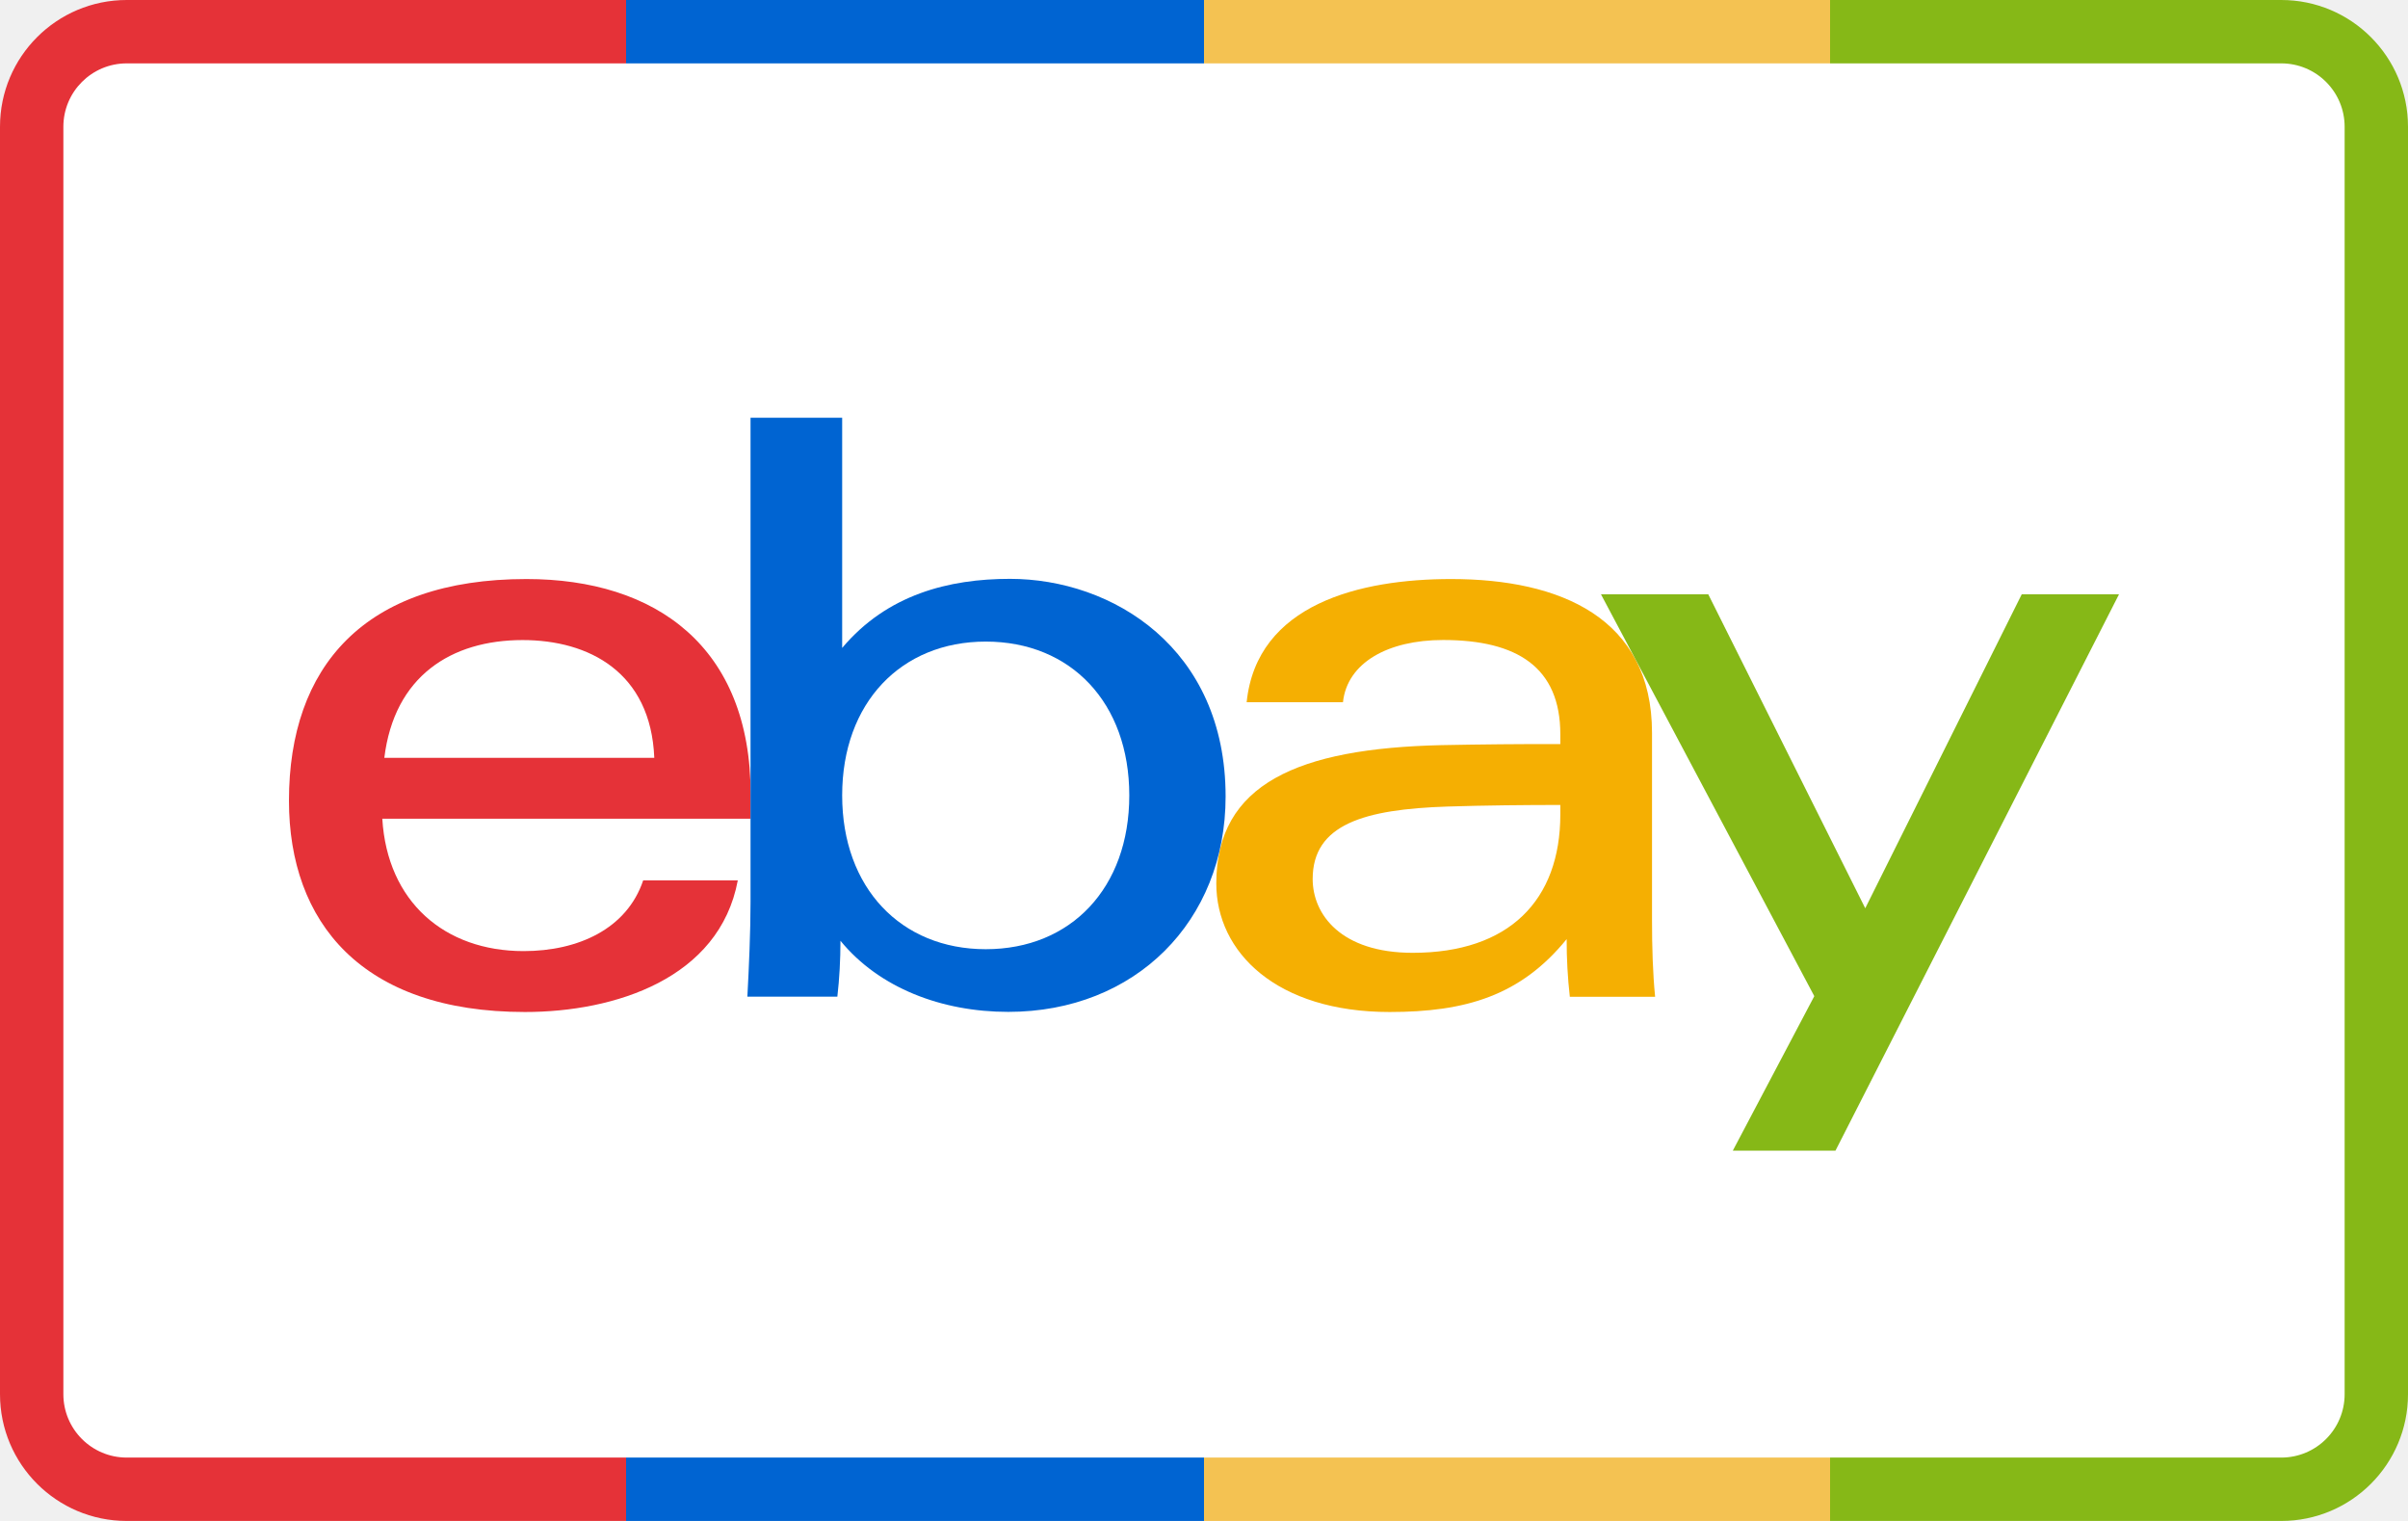
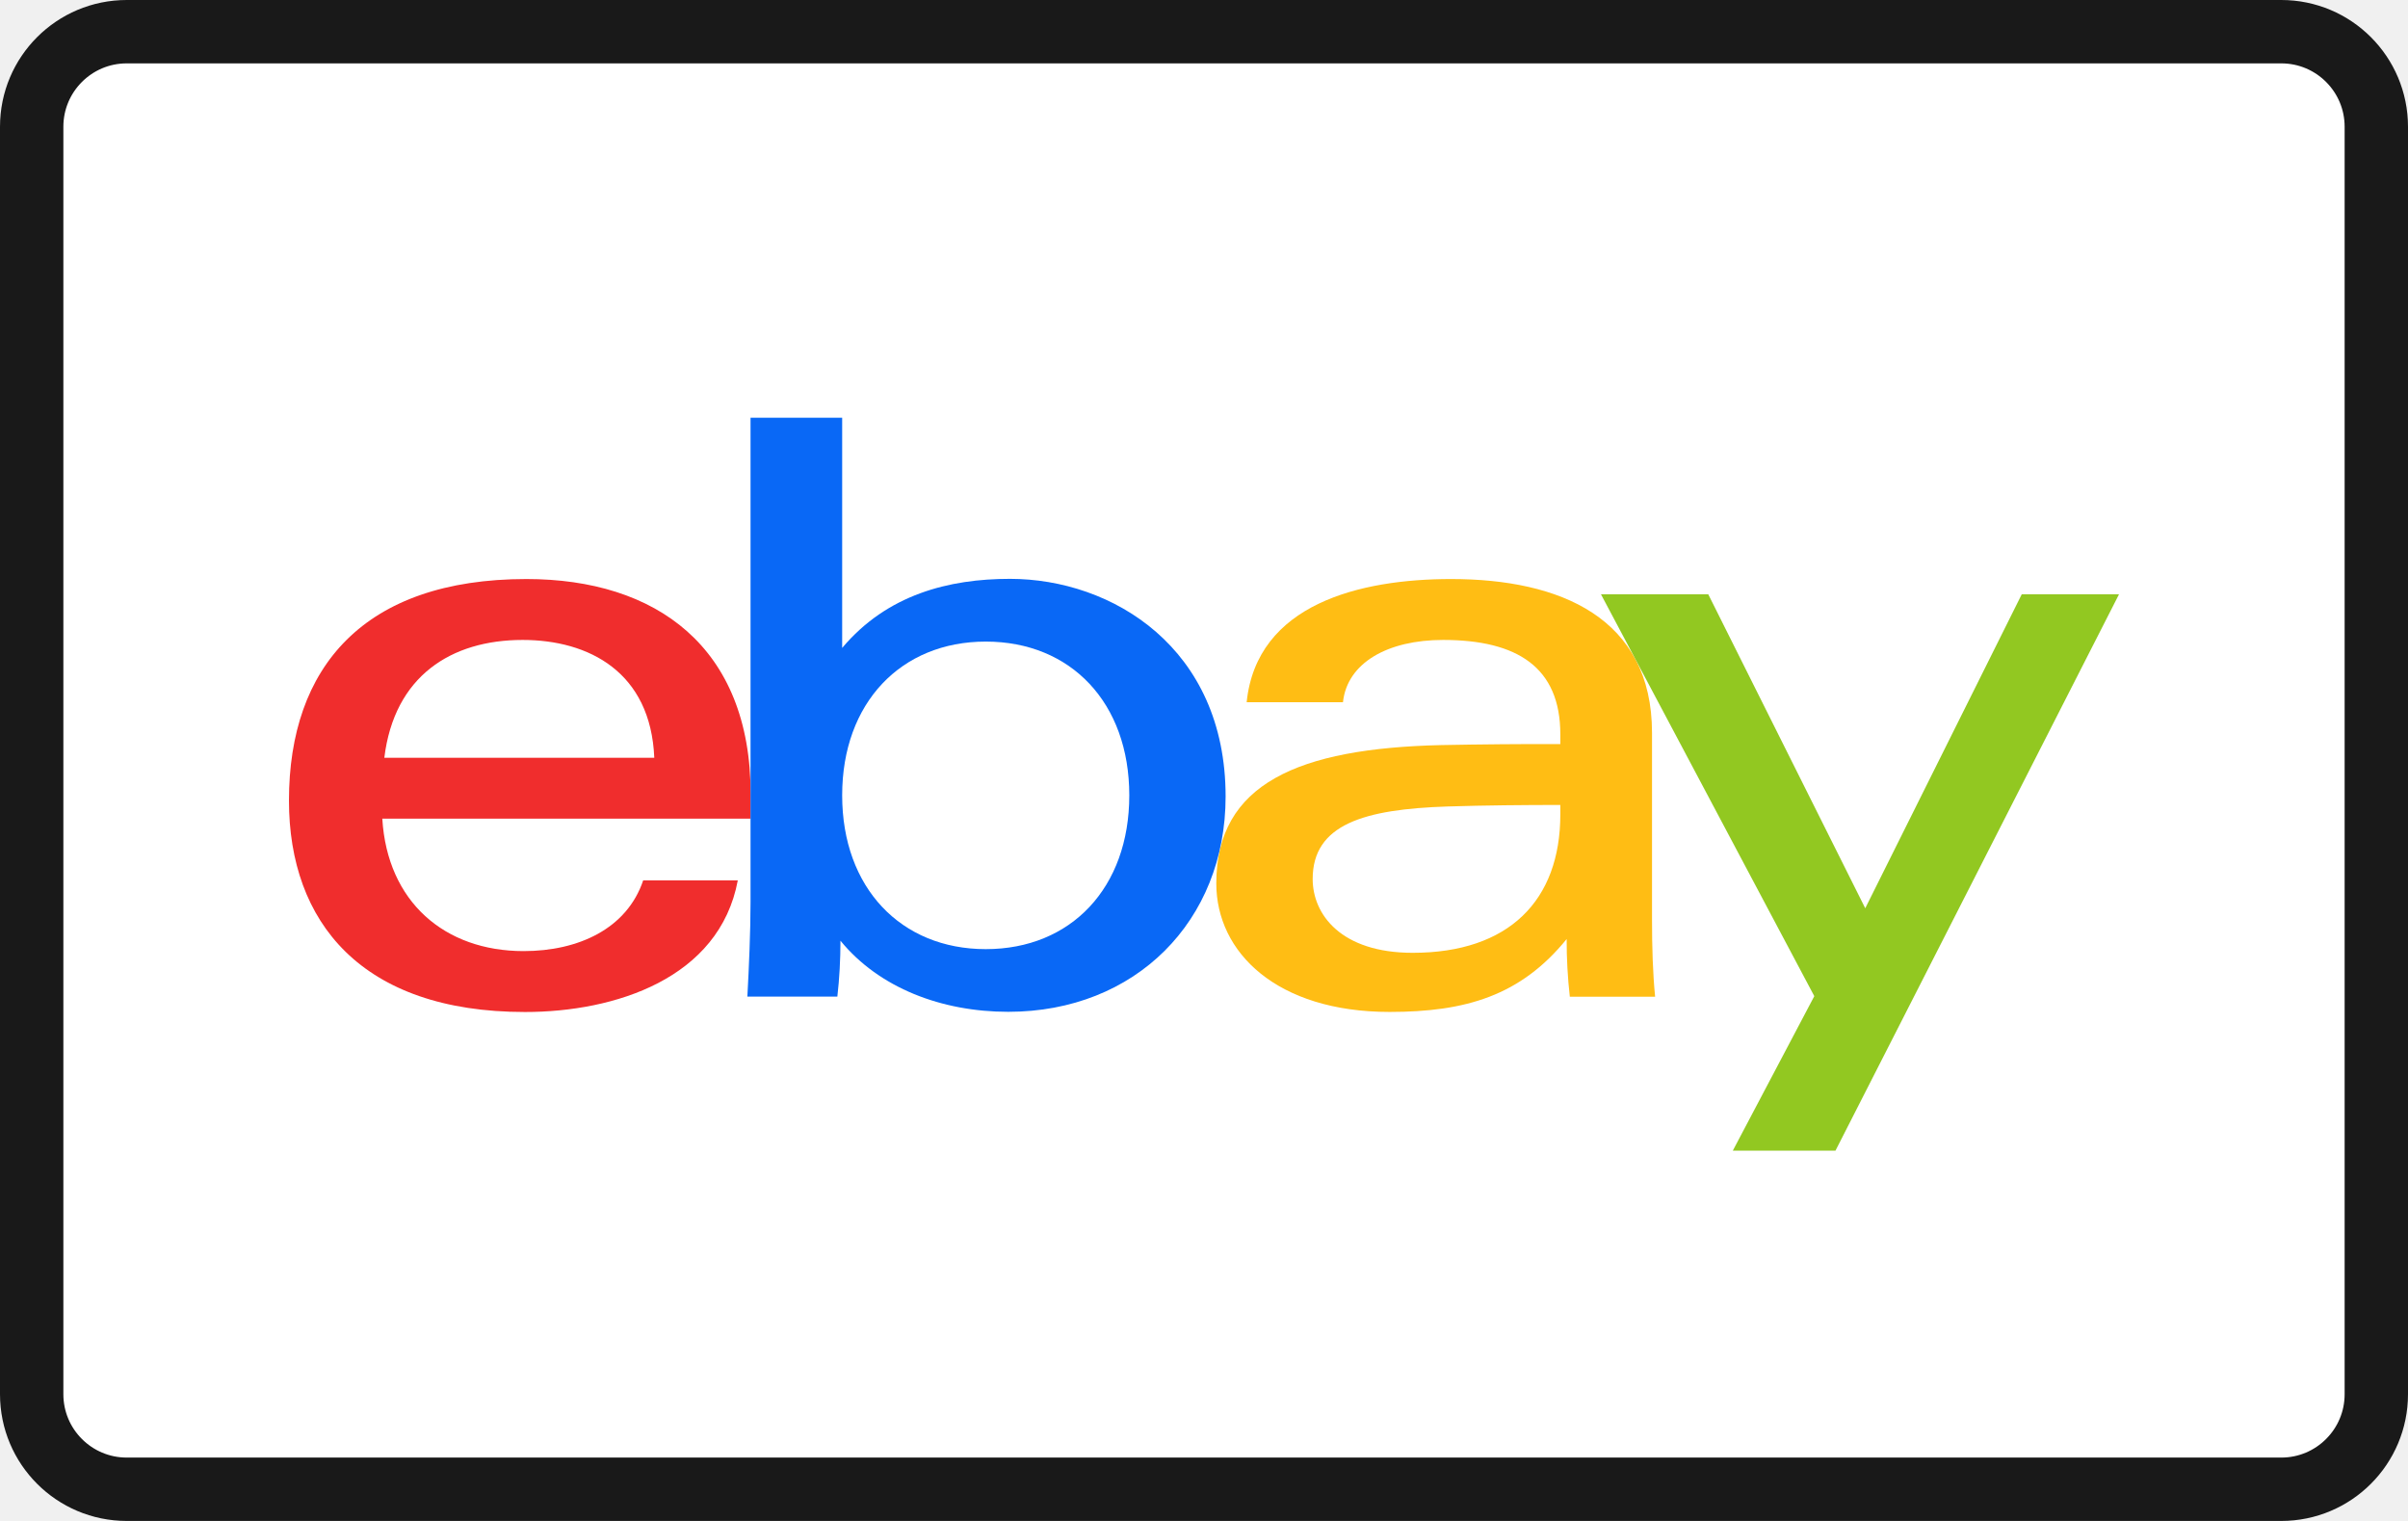
<svg xmlns="http://www.w3.org/2000/svg" viewBox="0 0 38 24">
-   <path d="M0 2a2 2 0 0 1 2-2h7.88v24H2a2 2 0 0 1-2-2V2Z" fill="#E53238" />
-   <path fill="#0064D2" d="M9.88 0H19v24H9.88z" />
-   <path d="M28.88 0H36a2 2 0 0 1 2 2v20a2 2 0 0 1-2 2h-7.12V0Z" fill="#86B817" />
-   <path fill="#F4C252" d="M19 0h9.88v24H19z" />
-   <rect x="1" y="1" width="36" height="22" rx="1" fill="#fff" />
-   <path fill-rule="evenodd" clip-rule="evenodd" d="M26.07 14.519c0 .42.012.836.049 1.21h-1.346a7.896 7.896 0 0 1-.05-.91c-.727.893-1.593 1.15-2.794 1.15-1.781 0-2.735-.94-2.735-2.029 0-1.575 1.297-2.13 3.55-2.182a86.406 86.406 0 0 1 1.879-.017v-.154c0-1.054-.677-1.488-1.85-1.488-.872 0-1.514.36-1.58.982h-1.52c.16-1.551 1.792-1.944 3.227-1.944 1.718 0 3.17.611 3.17 2.427v2.955Zm-3.227-1.792c-1.313.043-2.128.28-2.128 1.143 0 .56.446 1.165 1.579 1.165 1.518 0 2.329-.827 2.329-2.183v-.15c-.533 0-1.19.006-1.78.025Z" fill="#F5AF02" />
-   <path fill-rule="evenodd" clip-rule="evenodd" d="M6.033 12.919c.079 1.312.984 2.089 2.23 2.089.863 0 1.63-.352 1.887-1.116h1.493c-.29 1.55-1.94 2.077-3.359 2.077-2.58 0-3.724-1.42-3.724-3.335 0-2.108 1.183-3.497 3.748-3.497 2.042 0 3.538 1.068 3.538 3.398v.384H6.033Zm4.292-.962C10.27 10.605 9.292 10.1 8.247 10.1c-1.126 0-2.025.57-2.182 1.858h4.26Z" fill="#E53238" />
-   <path fill-rule="evenodd" clip-rule="evenodd" d="M11.843 6.592h1.447v3.632c.71-.844 1.686-1.09 2.648-1.09 1.612 0 3.403 1.088 3.403 3.435 0 1.966-1.424 3.398-3.43 3.398-1.05 0-2.038-.377-2.648-1.122 0 .298-.016.598-.049.882h-1.42c.025-.46.05-1.031.05-1.493V6.592Zm3.713 8.386c1.345 0 2.265-.967 2.265-2.427s-.92-2.427-2.265-2.427c-1.338 0-2.266.967-2.266 2.427s.928 2.427 2.266 2.427Z" fill="#0064D2" />
-   <path fill-rule="evenodd" clip-rule="evenodd" d="m33.44 9.377-4.475 8.78h-1.62l1.286-2.438-3.367-6.342h1.693l2.478 4.955 2.47-4.955h1.535Z" fill="#86B817" />
+   <rect x=".5" y=".5" width="37" height="23" rx="1.5" fill="#fff" stroke="#191919" />
+   <path fill-rule="evenodd" clip-rule="evenodd" d="M26.07 14.518c0 .421.012.836.049 1.21h-1.346a7.896 7.896 0 0 1-.05-.91c-.727.894-1.593 1.15-2.794 1.15-1.781 0-2.735-.94-2.735-2.028 0-1.576 1.297-2.131 3.55-2.183a86.406 86.406 0 0 1 1.879-.016v-.154c0-1.055-.677-1.489-1.85-1.489-.872 0-1.514.36-1.58.983h-1.52c.16-1.552 1.792-1.944 3.227-1.944 1.718 0 3.17.61 3.17 2.427v2.954Zm-3.227-1.792c-1.313.043-2.128.28-2.128 1.144 0 .559.446 1.165 1.579 1.165 1.518 0 2.329-.827 2.329-2.183v-.15c-.533 0-1.19.005-1.78.024Z" fill="#FFBD14" />
+   <path fill-rule="evenodd" clip-rule="evenodd" d="M6.033 12.918c.079 1.313.984 2.09 2.23 2.09.863 0 1.63-.352 1.887-1.116h1.493c-.29 1.55-1.94 2.077-3.359 2.077-2.58 0-3.724-1.42-3.724-3.336 0-2.108 1.183-3.496 3.748-3.496 2.042 0 3.538 1.067 3.538 3.397v.384H6.033Zm4.292-.961c-.056-1.353-1.033-1.859-2.078-1.859-1.126 0-2.025.57-2.182 1.859h4.26Z" fill="#F02D2D" />
+   <path fill-rule="evenodd" clip-rule="evenodd" d="M11.843 6.592h1.447v3.632c.71-.844 1.686-1.09 2.648-1.09 1.612 0 3.403 1.088 3.403 3.435 0 1.965-1.424 3.397-3.43 3.397-1.05 0-2.038-.376-2.648-1.122 0 .298-.016.598-.049.882h-1.42c.025-.459.05-1.03.05-1.493V6.592Zm3.713 8.385c1.345 0 2.265-.967 2.265-2.427 0-1.459-.92-2.426-2.265-2.426-1.338 0-2.266.967-2.266 2.426 0 1.46.928 2.427 2.266 2.427Z" fill="#0968F6" />
+   <path fill-rule="evenodd" clip-rule="evenodd" d="m33.44 9.377-4.475 8.78h-1.62l1.286-2.438-3.367-6.342h1.693l2.478 4.955 2.47-4.955h1.535Z" fill="#92C821" />
</svg>
